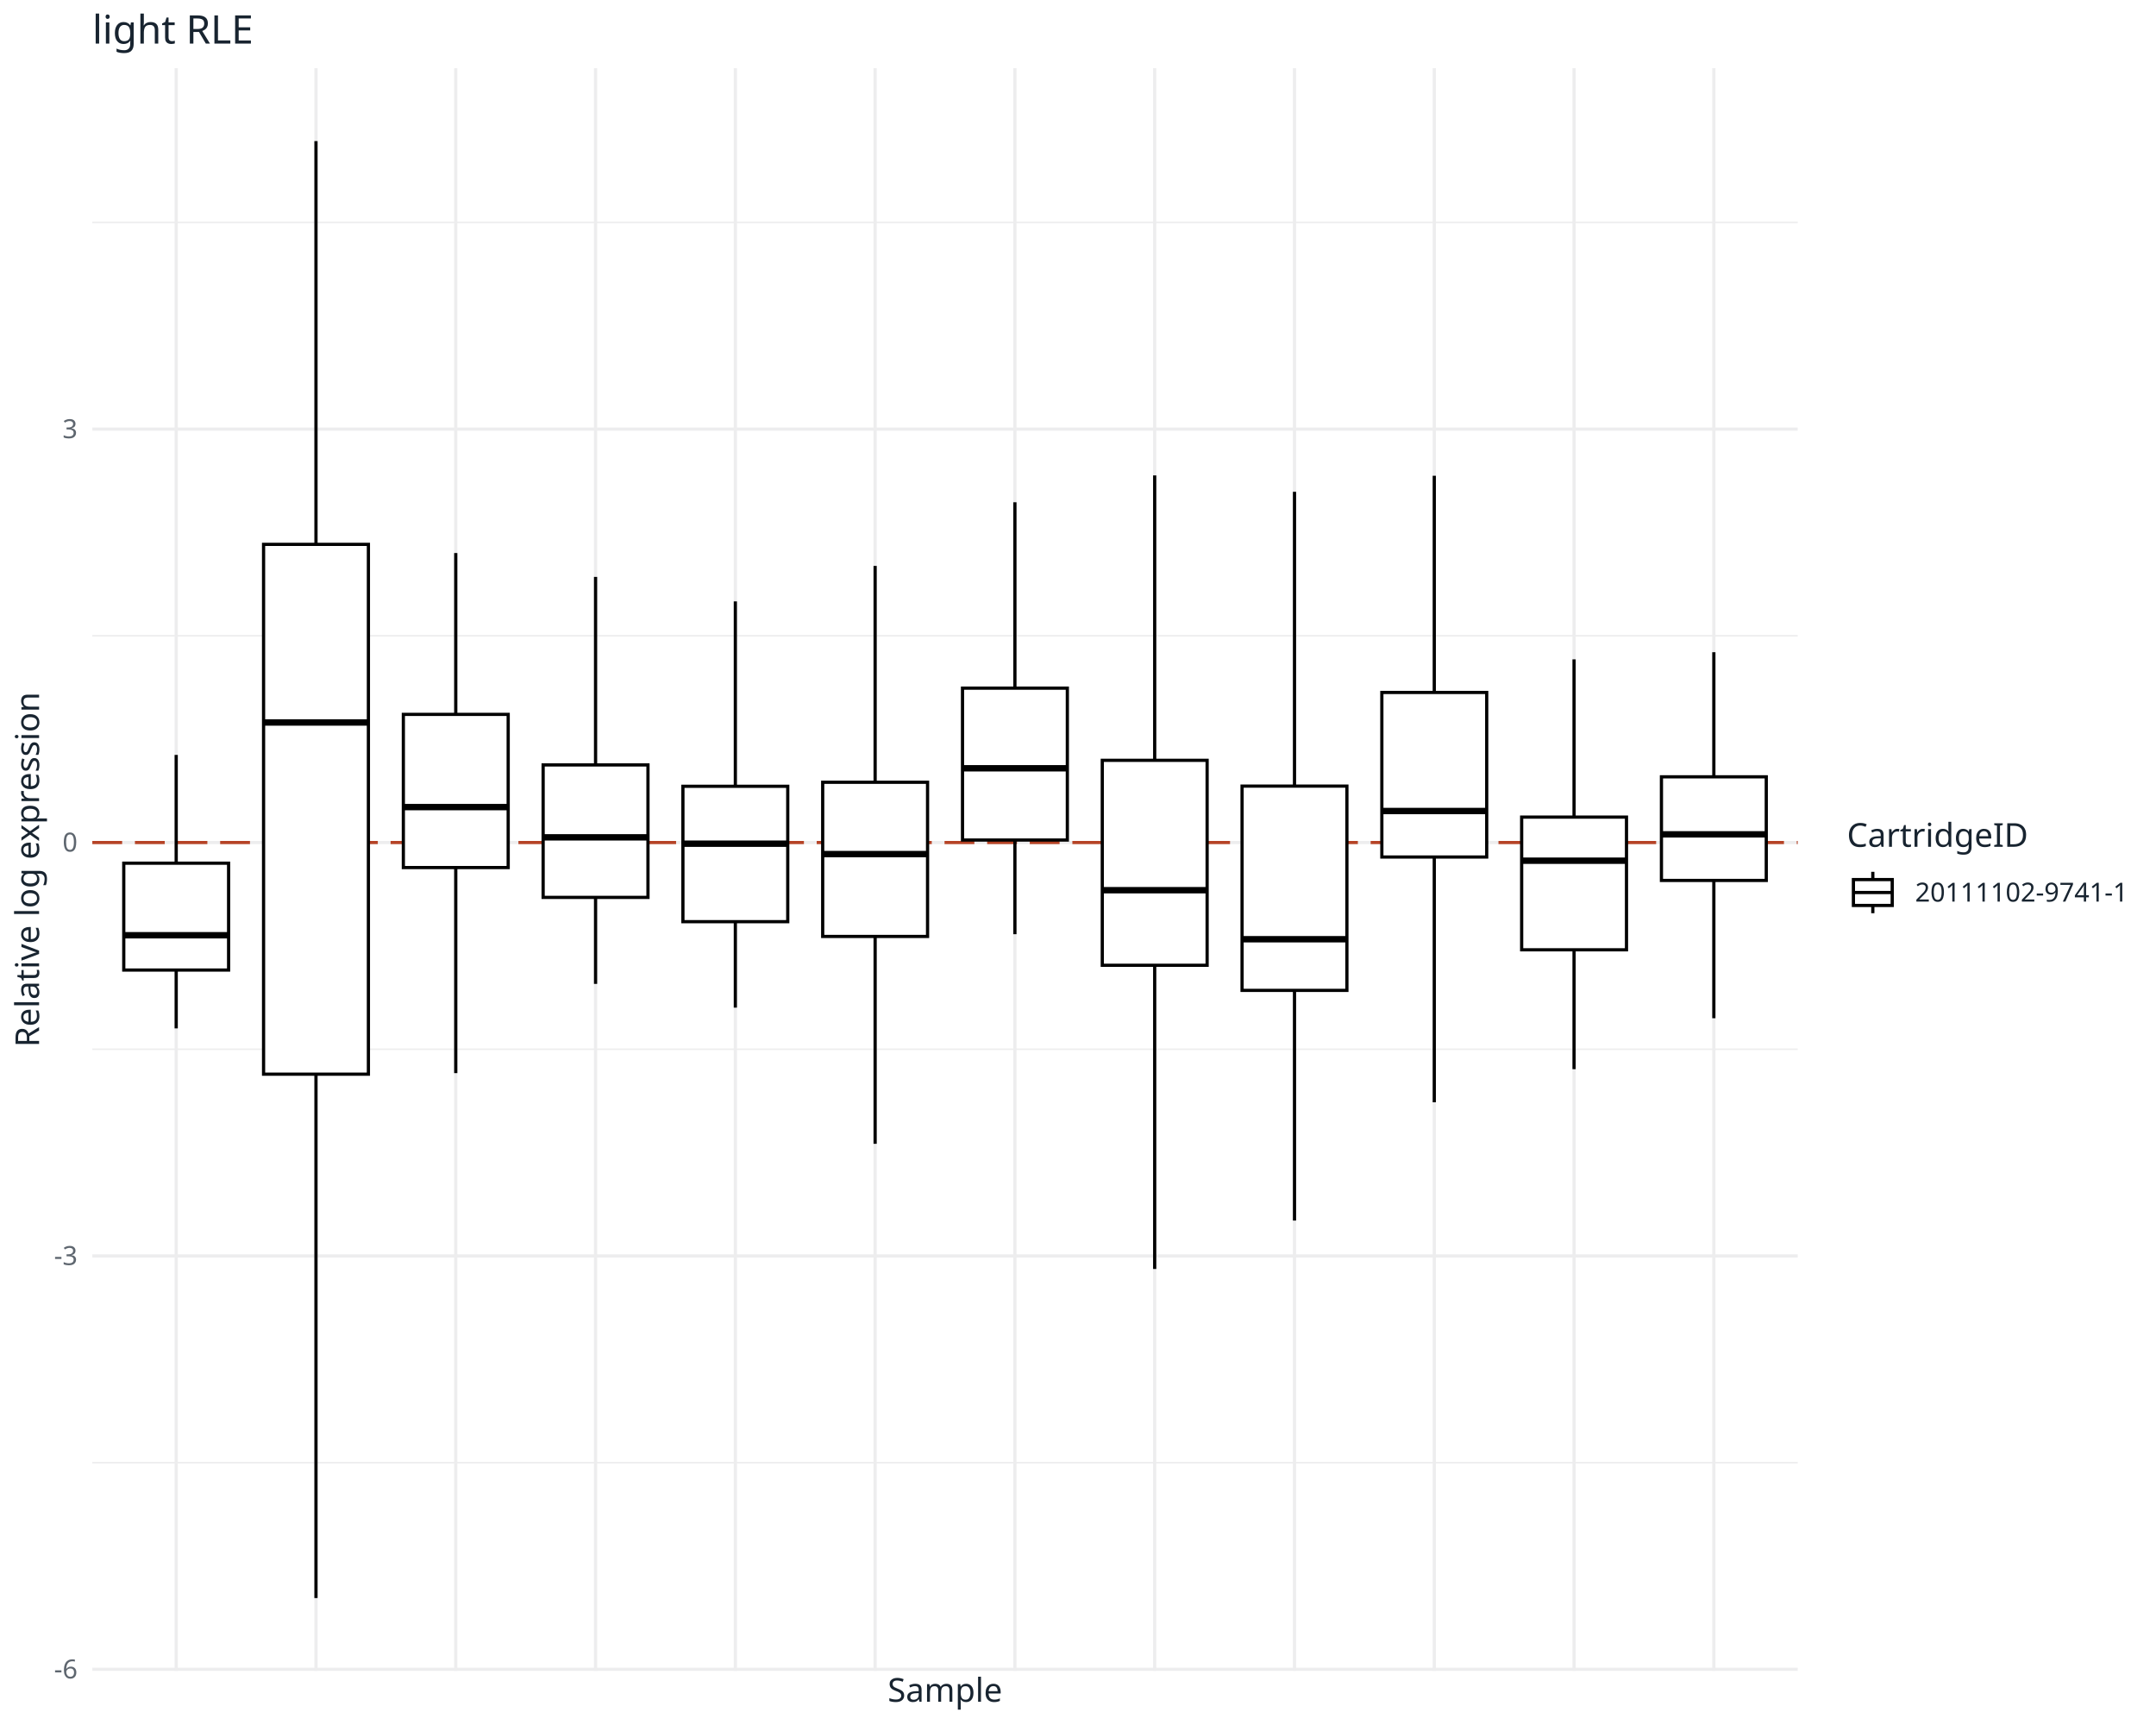
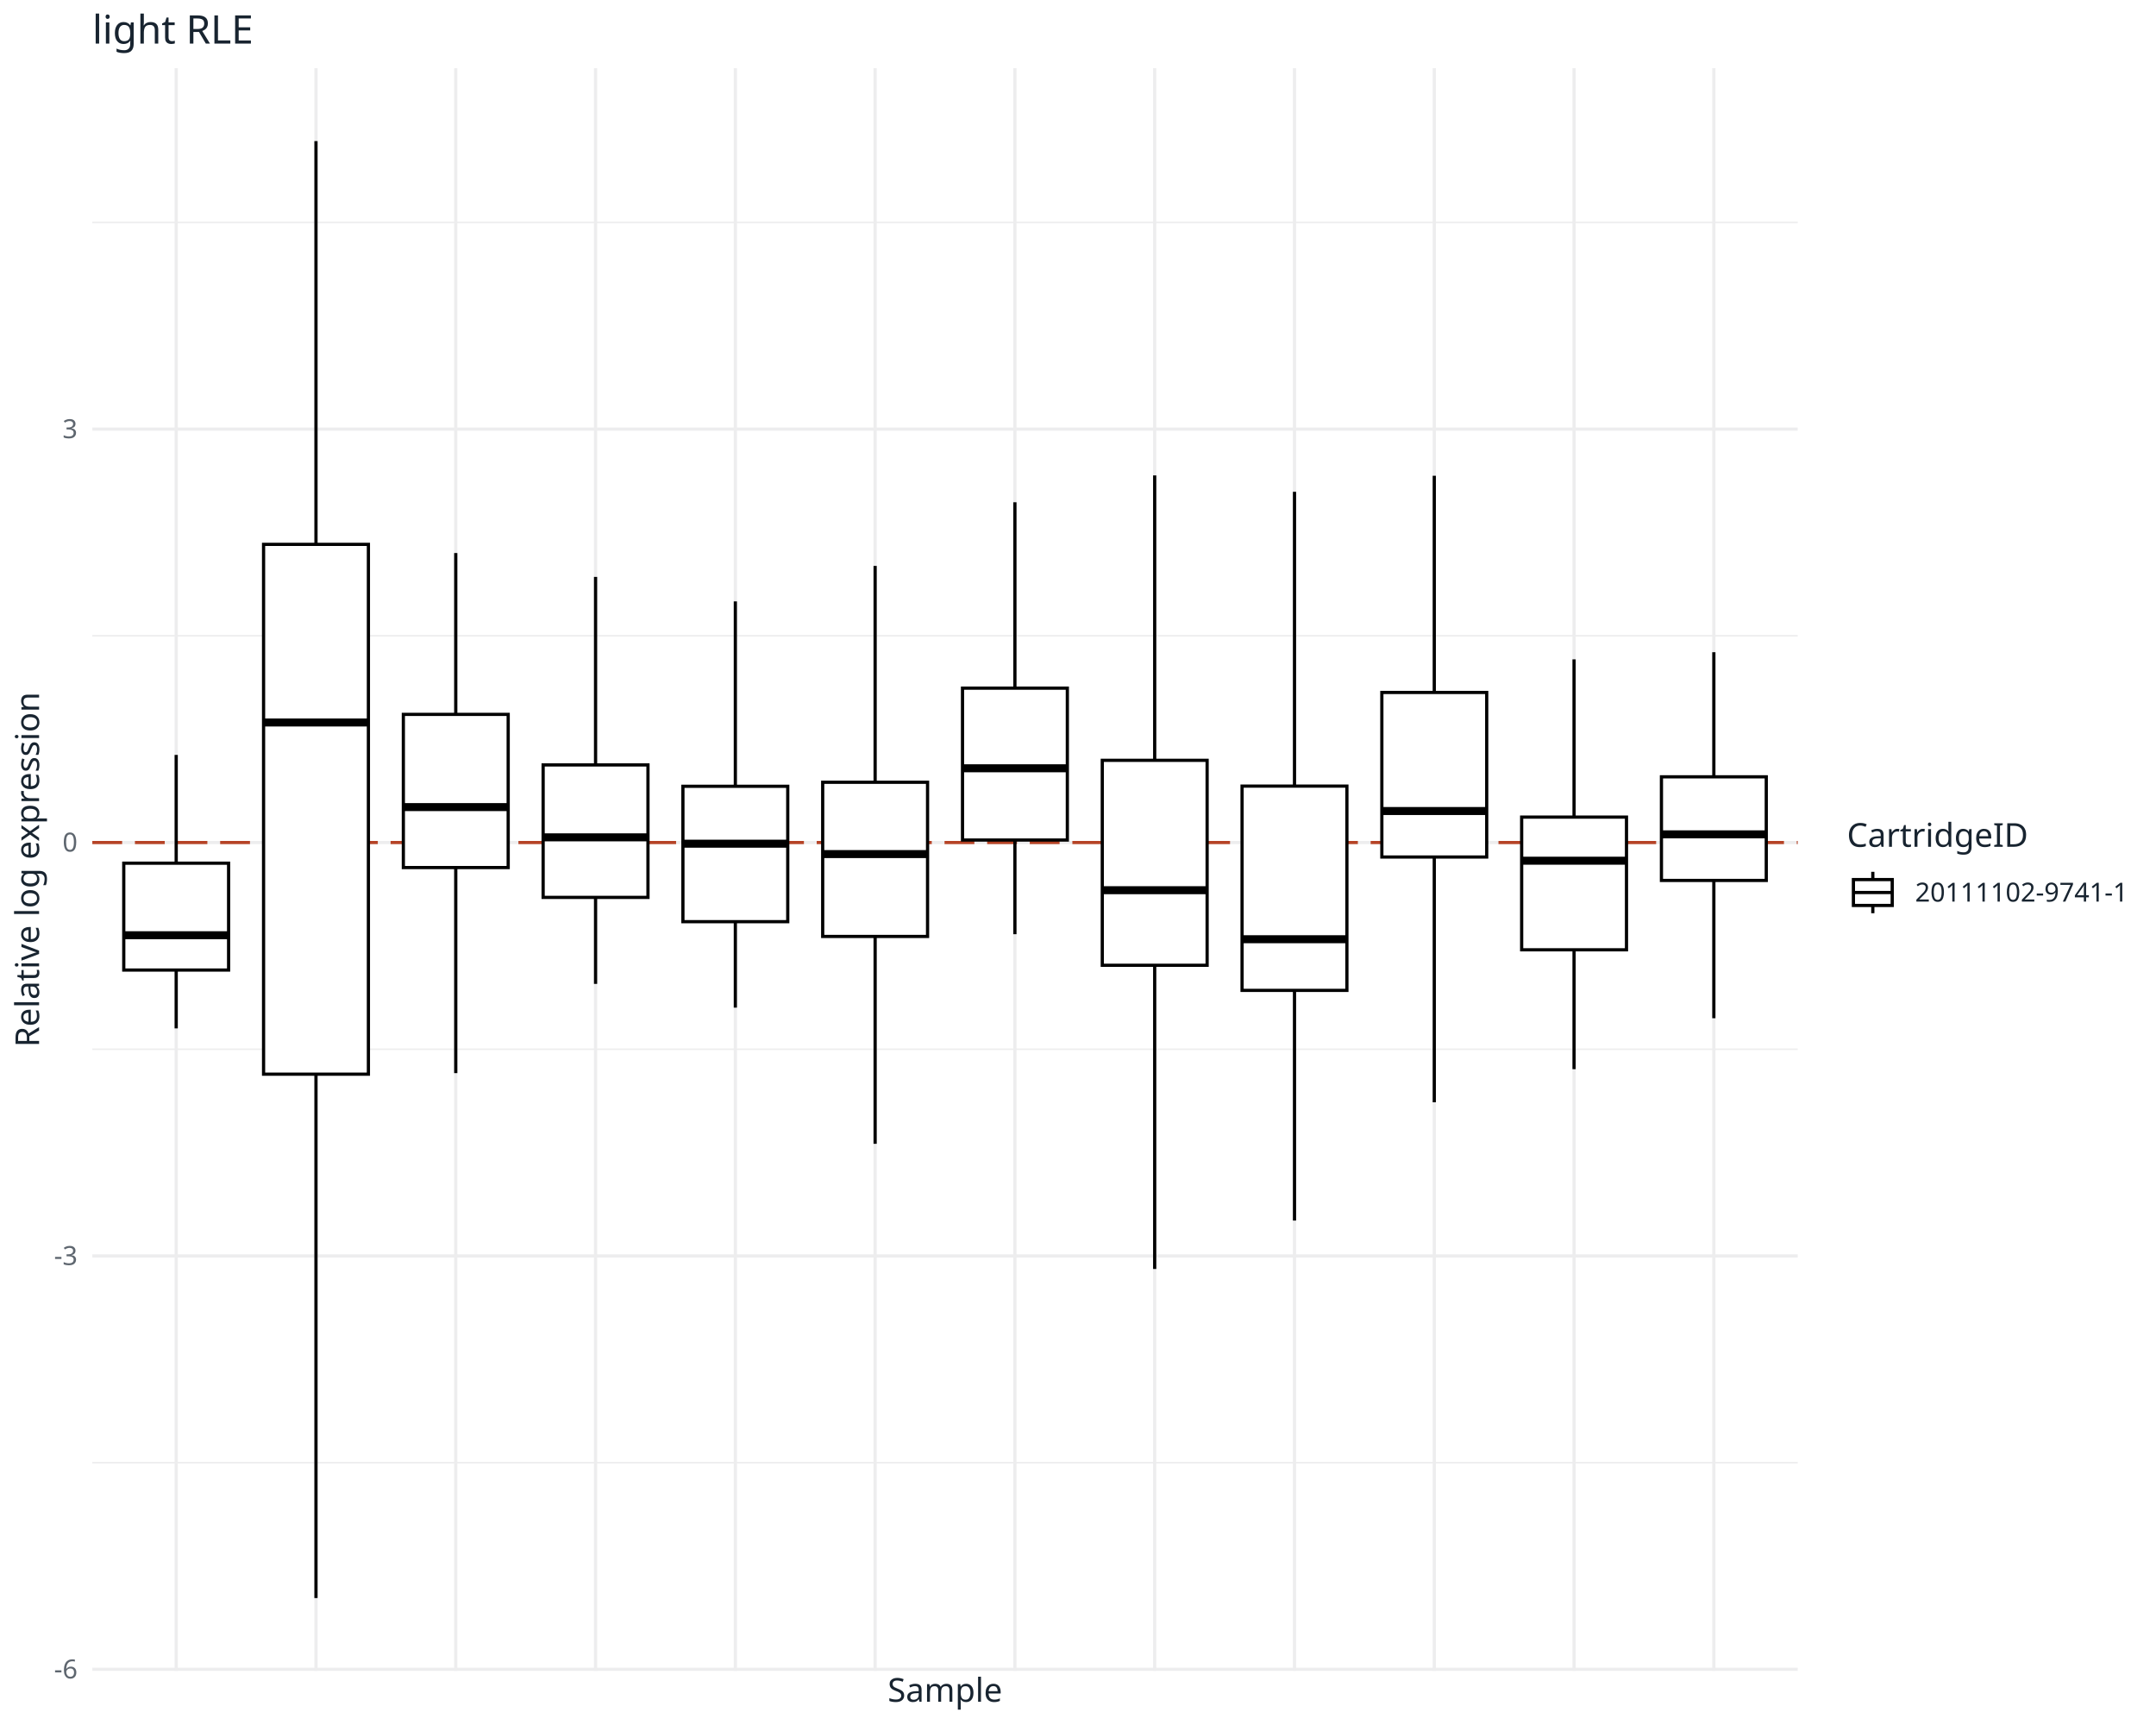
<svg xmlns="http://www.w3.org/2000/svg" class="svglite" data-engine-version="2.0" width="720.00pt" height="576.00pt" viewBox="0 0 720.00 576.00">
  <defs>
    <style type="text/css">
    .svglite line, .svglite polyline, .svglite polygon, .svglite path, .svglite rect, .svglite circle {
      fill: none;
      stroke: #000000;
      stroke-linecap: round;
      stroke-linejoin: round;
      stroke-miterlimit: 10.00;
    }
  </style>
  </defs>
  <rect width="100%" height="100%" style="stroke: none; fill: #FFFFFF;" />
  <defs>
    <clipPath id="cpMC4wMHw3MjAuMDB8MC4wMHw1NzYuMDA=">
      <rect x="0.00" y="0.00" width="720.00" height="576.00" />
    </clipPath>
  </defs>
  <g clip-path="url(#cpMC4wMHw3MjAuMDB8MC4wMHw1NzYuMDA=)">
    <rect x="0.00" y="0.00" width="720.00" height="576.00" style="stroke-width: 1.07; stroke: none; fill: #FFFFFF;" />
  </g>
  <defs>
    <clipPath id="cpMzAuODN8NjAwLjM1fDIyLjc4fDU1Ny45Mw==">
      <rect x="30.83" y="22.78" width="569.52" height="535.14" />
    </clipPath>
  </defs>
  <g clip-path="url(#cpMzAuODN8NjAwLjM1fDIyLjc4fDU1Ny45Mw==)">
    <polyline points="30.83,488.40 600.35,488.40 " style="stroke-width: 0.53; stroke: #EDEDEE; stroke-linecap: butt;" />
    <polyline points="30.83,350.35 600.35,350.35 " style="stroke-width: 0.53; stroke: #EDEDEE; stroke-linecap: butt;" />
    <polyline points="30.83,212.30 600.35,212.30 " style="stroke-width: 0.53; stroke: #EDEDEE; stroke-linecap: butt;" />
    <polyline points="30.83,74.25 600.35,74.25 " style="stroke-width: 0.53; stroke: #EDEDEE; stroke-linecap: butt;" />
    <polyline points="30.83,557.42 600.35,557.42 " style="stroke-width: 1.07; stroke: #EDEDEE; stroke-linecap: butt;" />
    <polyline points="30.83,419.37 600.35,419.37 " style="stroke-width: 1.07; stroke: #EDEDEE; stroke-linecap: butt;" />
    <polyline points="30.83,281.33 600.35,281.33 " style="stroke-width: 1.07; stroke: #EDEDEE; stroke-linecap: butt;" />
    <polyline points="30.83,143.28 600.35,143.28 " style="stroke-width: 1.07; stroke: #EDEDEE; stroke-linecap: butt;" />
    <polyline points="58.84,557.93 58.84,22.78 " style="stroke-width: 1.07; stroke: #EDEDEE; stroke-linecap: butt;" />
    <polyline points="105.52,557.93 105.52,22.78 " style="stroke-width: 1.07; stroke: #EDEDEE; stroke-linecap: butt;" />
    <polyline points="152.20,557.93 152.20,22.78 " style="stroke-width: 1.07; stroke: #EDEDEE; stroke-linecap: butt;" />
    <polyline points="198.89,557.93 198.89,22.78 " style="stroke-width: 1.07; stroke: #EDEDEE; stroke-linecap: butt;" />
    <polyline points="245.57,557.93 245.57,22.78 " style="stroke-width: 1.07; stroke: #EDEDEE; stroke-linecap: butt;" />
    <polyline points="292.25,557.93 292.25,22.78 " style="stroke-width: 1.07; stroke: #EDEDEE; stroke-linecap: butt;" />
    <polyline points="338.93,557.93 338.93,22.78 " style="stroke-width: 1.07; stroke: #EDEDEE; stroke-linecap: butt;" />
    <polyline points="385.61,557.93 385.61,22.78 " style="stroke-width: 1.07; stroke: #EDEDEE; stroke-linecap: butt;" />
    <polyline points="432.30,557.93 432.30,22.78 " style="stroke-width: 1.07; stroke: #EDEDEE; stroke-linecap: butt;" />
    <polyline points="478.98,557.93 478.98,22.78 " style="stroke-width: 1.07; stroke: #EDEDEE; stroke-linecap: butt;" />
    <polyline points="525.66,557.93 525.66,22.78 " style="stroke-width: 1.07; stroke: #EDEDEE; stroke-linecap: butt;" />
    <polyline points="572.34,557.93 572.34,22.78 " style="stroke-width: 1.07; stroke: #EDEDEE; stroke-linecap: butt;" />
    <line x1="30.83" y1="281.33" x2="600.35" y2="281.33" style="stroke-width: 1.07; stroke: #B64326; stroke-dasharray: 9.96,4.27; stroke-linecap: butt;" />
-     <line x1="58.84" y1="288.23" x2="58.84" y2="252.07" style="stroke-width: 1.07; stroke-linecap: butt;" />
-     <line x1="58.84" y1="323.91" x2="58.84" y2="343.40" style="stroke-width: 1.07; stroke-linecap: butt;" />
+     <line x1="58.84" y1="343.40" x2="58.84" y2="252.07" style="stroke-width: 1.07; stroke-linecap: butt;" />
+     <line x1="105.52" y1="533.60" x2="105.52" y2="47.11" style="stroke-width: 1.07; stroke-linecap: butt;" />
+     <line x1="152.20" y1="358.33" x2="152.20" y2="184.66" style="stroke-width: 1.07; stroke-linecap: butt;" />
+     <line x1="198.89" y1="328.54" x2="198.89" y2="192.63" style="stroke-width: 1.07; stroke-linecap: butt;" />
+     <line x1="245.57" y1="336.46" x2="245.57" y2="200.81" style="stroke-width: 1.07; stroke-linecap: butt;" />
+     <line x1="292.25" y1="381.92" x2="292.25" y2="188.97" style="stroke-width: 1.07; stroke-linecap: butt;" />
+     <line x1="338.93" y1="311.95" x2="338.93" y2="167.72" style="stroke-width: 1.07; stroke-linecap: butt;" />
+     <line x1="385.61" y1="423.73" x2="385.61" y2="158.74" style="stroke-width: 1.07; stroke-linecap: butt;" />
+     <line x1="432.30" y1="407.55" x2="432.30" y2="164.21" style="stroke-width: 1.07; stroke-linecap: butt;" />
+     <line x1="478.98" y1="368.07" x2="478.98" y2="158.86" style="stroke-width: 1.07; stroke-linecap: butt;" />
+     <line x1="525.66" y1="357.00" x2="525.66" y2="220.16" style="stroke-width: 1.07; stroke-linecap: butt;" />
+     <line x1="572.34" y1="340.00" x2="572.34" y2="217.79" style="stroke-width: 1.07; stroke-linecap: butt;" />
    <polygon points="41.33,288.23 41.33,323.91 76.34,323.91 76.34,288.23 41.33,288.23 " style="stroke-width: 1.07; stroke-linecap: butt; stroke-linejoin: miter; fill: #FFFFFF;" />
-     <line x1="41.33" y1="312.29" x2="76.34" y2="312.29" style="stroke-width: 2.13; stroke-linecap: butt; stroke-linejoin: miter;" />
-     <line x1="105.52" y1="181.77" x2="105.52" y2="47.11" style="stroke-width: 1.07; stroke-linecap: butt;" />
-     <line x1="105.52" y1="358.68" x2="105.52" y2="533.60" style="stroke-width: 1.07; stroke-linecap: butt;" />
    <polygon points="88.02,181.77 88.02,358.68 123.03,358.68 123.03,181.77 88.02,181.77 " style="stroke-width: 1.07; stroke-linecap: butt; stroke-linejoin: miter; fill: #FFFFFF;" />
-     <line x1="88.02" y1="241.25" x2="123.03" y2="241.25" style="stroke-width: 2.13; stroke-linecap: butt; stroke-linejoin: miter;" />
-     <line x1="152.20" y1="238.54" x2="152.20" y2="184.66" style="stroke-width: 1.07; stroke-linecap: butt;" />
-     <line x1="152.20" y1="289.69" x2="152.20" y2="358.33" style="stroke-width: 1.07; stroke-linecap: butt;" />
    <polygon points="134.70,238.54 134.70,289.69 169.71,289.69 169.71,238.54 134.70,238.54 " style="stroke-width: 1.07; stroke-linecap: butt; stroke-linejoin: miter; fill: #FFFFFF;" />
-     <line x1="134.70" y1="269.50" x2="169.71" y2="269.50" style="stroke-width: 2.13; stroke-linecap: butt; stroke-linejoin: miter;" />
-     <line x1="198.89" y1="255.42" x2="198.89" y2="192.63" style="stroke-width: 1.07; stroke-linecap: butt;" />
-     <line x1="198.89" y1="299.65" x2="198.89" y2="328.54" style="stroke-width: 1.07; stroke-linecap: butt;" />
    <polygon points="181.38,255.42 181.38,299.65 216.39,299.65 216.39,255.42 181.38,255.42 " style="stroke-width: 1.07; stroke-linecap: butt; stroke-linejoin: miter; fill: #FFFFFF;" />
-     <line x1="181.38" y1="279.60" x2="216.39" y2="279.60" style="stroke-width: 2.13; stroke-linecap: butt; stroke-linejoin: miter;" />
-     <line x1="245.57" y1="262.55" x2="245.57" y2="200.81" style="stroke-width: 1.07; stroke-linecap: butt;" />
-     <line x1="245.57" y1="307.76" x2="245.57" y2="336.46" style="stroke-width: 1.07; stroke-linecap: butt;" />
    <polygon points="228.06,262.55 228.06,307.76 263.07,307.76 263.07,262.55 228.06,262.55 " style="stroke-width: 1.07; stroke-linecap: butt; stroke-linejoin: miter; fill: #FFFFFF;" />
-     <line x1="228.06" y1="281.72" x2="263.07" y2="281.72" style="stroke-width: 2.13; stroke-linecap: butt; stroke-linejoin: miter;" />
-     <line x1="292.25" y1="261.21" x2="292.25" y2="188.97" style="stroke-width: 1.07; stroke-linecap: butt;" />
-     <line x1="292.25" y1="312.69" x2="292.25" y2="381.92" style="stroke-width: 1.07; stroke-linecap: butt;" />
    <polygon points="274.74,261.21 274.74,312.69 309.76,312.69 309.76,261.21 274.74,261.21 " style="stroke-width: 1.07; stroke-linecap: butt; stroke-linejoin: miter; fill: #FFFFFF;" />
-     <line x1="274.74" y1="285.19" x2="309.76" y2="285.19" style="stroke-width: 2.13; stroke-linecap: butt; stroke-linejoin: miter;" />
-     <line x1="338.93" y1="229.78" x2="338.93" y2="167.72" style="stroke-width: 1.07; stroke-linecap: butt;" />
-     <line x1="338.93" y1="280.50" x2="338.93" y2="311.95" style="stroke-width: 1.07; stroke-linecap: butt;" />
    <polygon points="321.43,229.78 321.43,280.50 356.44,280.50 356.44,229.78 321.43,229.78 " style="stroke-width: 1.07; stroke-linecap: butt; stroke-linejoin: miter; fill: #FFFFFF;" />
-     <line x1="321.43" y1="256.54" x2="356.44" y2="256.54" style="stroke-width: 2.13; stroke-linecap: butt; stroke-linejoin: miter;" />
-     <line x1="385.61" y1="253.88" x2="385.61" y2="158.74" style="stroke-width: 1.07; stroke-linecap: butt;" />
-     <line x1="385.61" y1="322.32" x2="385.61" y2="423.73" style="stroke-width: 1.07; stroke-linecap: butt;" />
    <polygon points="368.11,253.88 368.11,322.32 403.12,322.32 403.12,253.88 368.11,253.88 " style="stroke-width: 1.07; stroke-linecap: butt; stroke-linejoin: miter; fill: #FFFFFF;" />
-     <line x1="368.11" y1="297.25" x2="403.12" y2="297.25" style="stroke-width: 2.13; stroke-linecap: butt; stroke-linejoin: miter;" />
-     <line x1="432.30" y1="262.49" x2="432.30" y2="164.21" style="stroke-width: 1.07; stroke-linecap: butt;" />
-     <line x1="432.30" y1="330.70" x2="432.30" y2="407.55" style="stroke-width: 1.07; stroke-linecap: butt;" />
    <polygon points="414.79,262.49 414.79,330.70 449.80,330.70 449.80,262.49 414.79,262.49 " style="stroke-width: 1.07; stroke-linecap: butt; stroke-linejoin: miter; fill: #FFFFFF;" />
-     <line x1="414.79" y1="313.62" x2="449.80" y2="313.62" style="stroke-width: 2.13; stroke-linecap: butt; stroke-linejoin: miter;" />
-     <line x1="478.98" y1="231.22" x2="478.98" y2="158.86" style="stroke-width: 1.07; stroke-linecap: butt;" />
-     <line x1="478.98" y1="286.17" x2="478.98" y2="368.07" style="stroke-width: 1.07; stroke-linecap: butt;" />
    <polygon points="461.47,231.22 461.47,286.17 496.49,286.17 496.49,231.22 461.47,231.22 " style="stroke-width: 1.07; stroke-linecap: butt; stroke-linejoin: miter; fill: #FFFFFF;" />
-     <line x1="461.47" y1="270.81" x2="496.49" y2="270.81" style="stroke-width: 2.13; stroke-linecap: butt; stroke-linejoin: miter;" />
-     <line x1="525.66" y1="272.84" x2="525.66" y2="220.16" style="stroke-width: 1.07; stroke-linecap: butt;" />
-     <line x1="525.66" y1="317.15" x2="525.66" y2="357.00" style="stroke-width: 1.07; stroke-linecap: butt;" />
    <polygon points="508.16,272.84 508.16,317.15 543.17,317.15 543.17,272.84 508.16,272.84 " style="stroke-width: 1.07; stroke-linecap: butt; stroke-linejoin: miter; fill: #FFFFFF;" />
-     <line x1="508.16" y1="287.40" x2="543.17" y2="287.40" style="stroke-width: 2.13; stroke-linecap: butt; stroke-linejoin: miter;" />
-     <line x1="572.34" y1="259.39" x2="572.34" y2="217.79" style="stroke-width: 1.07; stroke-linecap: butt;" />
-     <line x1="572.34" y1="293.99" x2="572.34" y2="340.00" style="stroke-width: 1.07; stroke-linecap: butt;" />
    <polygon points="554.84,259.39 554.84,293.99 589.85,293.99 589.85,259.39 554.84,259.39 " style="stroke-width: 1.07; stroke-linecap: butt; stroke-linejoin: miter; fill: #FFFFFF;" />
-     <line x1="554.84" y1="278.60" x2="589.85" y2="278.60" style="stroke-width: 2.13; stroke-linecap: butt; stroke-linejoin: miter;" />
+     <line x1="41.33" y1="312.29" x2="76.34" y2="312.29" style="stroke-width: 2.67; stroke-linecap: butt; stroke-linejoin: miter;" />
+     <line x1="88.02" y1="241.25" x2="123.03" y2="241.25" style="stroke-width: 2.67; stroke-linecap: butt; stroke-linejoin: miter;" />
+     <line x1="134.70" y1="269.50" x2="169.71" y2="269.50" style="stroke-width: 2.67; stroke-linecap: butt; stroke-linejoin: miter;" />
+     <line x1="181.38" y1="279.60" x2="216.39" y2="279.60" style="stroke-width: 2.67; stroke-linecap: butt; stroke-linejoin: miter;" />
+     <line x1="228.06" y1="281.72" x2="263.07" y2="281.72" style="stroke-width: 2.67; stroke-linecap: butt; stroke-linejoin: miter;" />
+     <line x1="274.74" y1="285.19" x2="309.76" y2="285.19" style="stroke-width: 2.67; stroke-linecap: butt; stroke-linejoin: miter;" />
+     <line x1="321.43" y1="256.54" x2="356.44" y2="256.54" style="stroke-width: 2.67; stroke-linecap: butt; stroke-linejoin: miter;" />
+     <line x1="368.11" y1="297.25" x2="403.12" y2="297.25" style="stroke-width: 2.67; stroke-linecap: butt; stroke-linejoin: miter;" />
+     <line x1="414.79" y1="313.62" x2="449.80" y2="313.62" style="stroke-width: 2.67; stroke-linecap: butt; stroke-linejoin: miter;" />
+     <line x1="461.47" y1="270.81" x2="496.49" y2="270.81" style="stroke-width: 2.67; stroke-linecap: butt; stroke-linejoin: miter;" />
+     <line x1="508.16" y1="287.40" x2="543.17" y2="287.40" style="stroke-width: 2.67; stroke-linecap: butt; stroke-linejoin: miter;" />
+     <line x1="554.84" y1="278.60" x2="589.85" y2="278.60" style="stroke-width: 2.67; stroke-linecap: butt; stroke-linejoin: miter;" />
  </g>
  <g clip-path="url(#cpMC4wMHw3MjAuMDB8MC4wMHw1NzYuMDA=)">
    <text x="25.90" y="560.45" text-anchor="end" style="font-size: 8.80px; fill: #5E666F; font-family: sans;" textLength="7.82px" lengthAdjust="spacingAndGlyphs">-6</text>
    <text x="25.90" y="422.40" text-anchor="end" style="font-size: 8.80px; fill: #5E666F; font-family: sans;" textLength="7.82px" lengthAdjust="spacingAndGlyphs">-3</text>
    <text x="25.90" y="284.35" text-anchor="end" style="font-size: 8.80px; fill: #5E666F; font-family: sans;" textLength="4.89px" lengthAdjust="spacingAndGlyphs">0</text>
    <text x="25.90" y="146.31" text-anchor="end" style="font-size: 8.80px; fill: #5E666F; font-family: sans;" textLength="4.89px" lengthAdjust="spacingAndGlyphs">3</text>
    <text x="315.59" y="568.24" text-anchor="middle" style="font-size: 11.00px; fill: #182430; font-family: sans;" textLength="37.30px" lengthAdjust="spacingAndGlyphs">Sample</text>
    <text transform="translate(13.05,290.36) rotate(-90)" text-anchor="middle" style="font-size: 11.00px; fill: #182430; font-family: sans;" textLength="113.74px" lengthAdjust="spacingAndGlyphs">Relative log expression</text>
    <text x="616.79" y="282.76" style="font-size: 11.00px; fill: #182430; font-family: sans;" textLength="56.25px" lengthAdjust="spacingAndGlyphs">CartridgeID</text>
-     <polyline points="625.43,304.93 625.43,302.34 " style="stroke-width: 1.07; stroke-linecap: butt; stroke-linejoin: miter;" />
-     <polyline points="625.43,293.70 625.43,291.11 " style="stroke-width: 1.07; stroke-linecap: butt; stroke-linejoin: miter;" />
+     <line x1="625.43" y1="304.93" x2="625.43" y2="291.11" style="stroke-width: 1.07; stroke-linecap: butt;" />
    <rect x="618.95" y="293.70" width="12.96" height="8.64" style="stroke-width: 1.07; stroke-linecap: butt; stroke-linejoin: miter; fill: #FFFFFF;" />
    <polyline points="618.95,298.02 631.91,298.02 " style="stroke-width: 1.07; stroke-linecap: butt; stroke-linejoin: miter;" />
-     <polyline points="625.43,304.93 625.43,304.93 " style="stroke-width: 1.07; stroke-linecap: butt; stroke-linejoin: miter;" />
-     <polyline points="625.43,291.11 625.43,291.11 " style="stroke-width: 1.07; stroke-linecap: butt; stroke-linejoin: miter;" />
    <text x="639.55" y="301.05" style="font-size: 8.80px; fill: #182430; font-family: sans;" textLength="69.49px" lengthAdjust="spacingAndGlyphs">20111102-9741-1</text>
    <text x="30.83" y="14.56" style="font-size: 13.20px; fill: #182430; font-family: sans;" textLength="53.56px" lengthAdjust="spacingAndGlyphs">light RLE</text>
  </g>
</svg>
